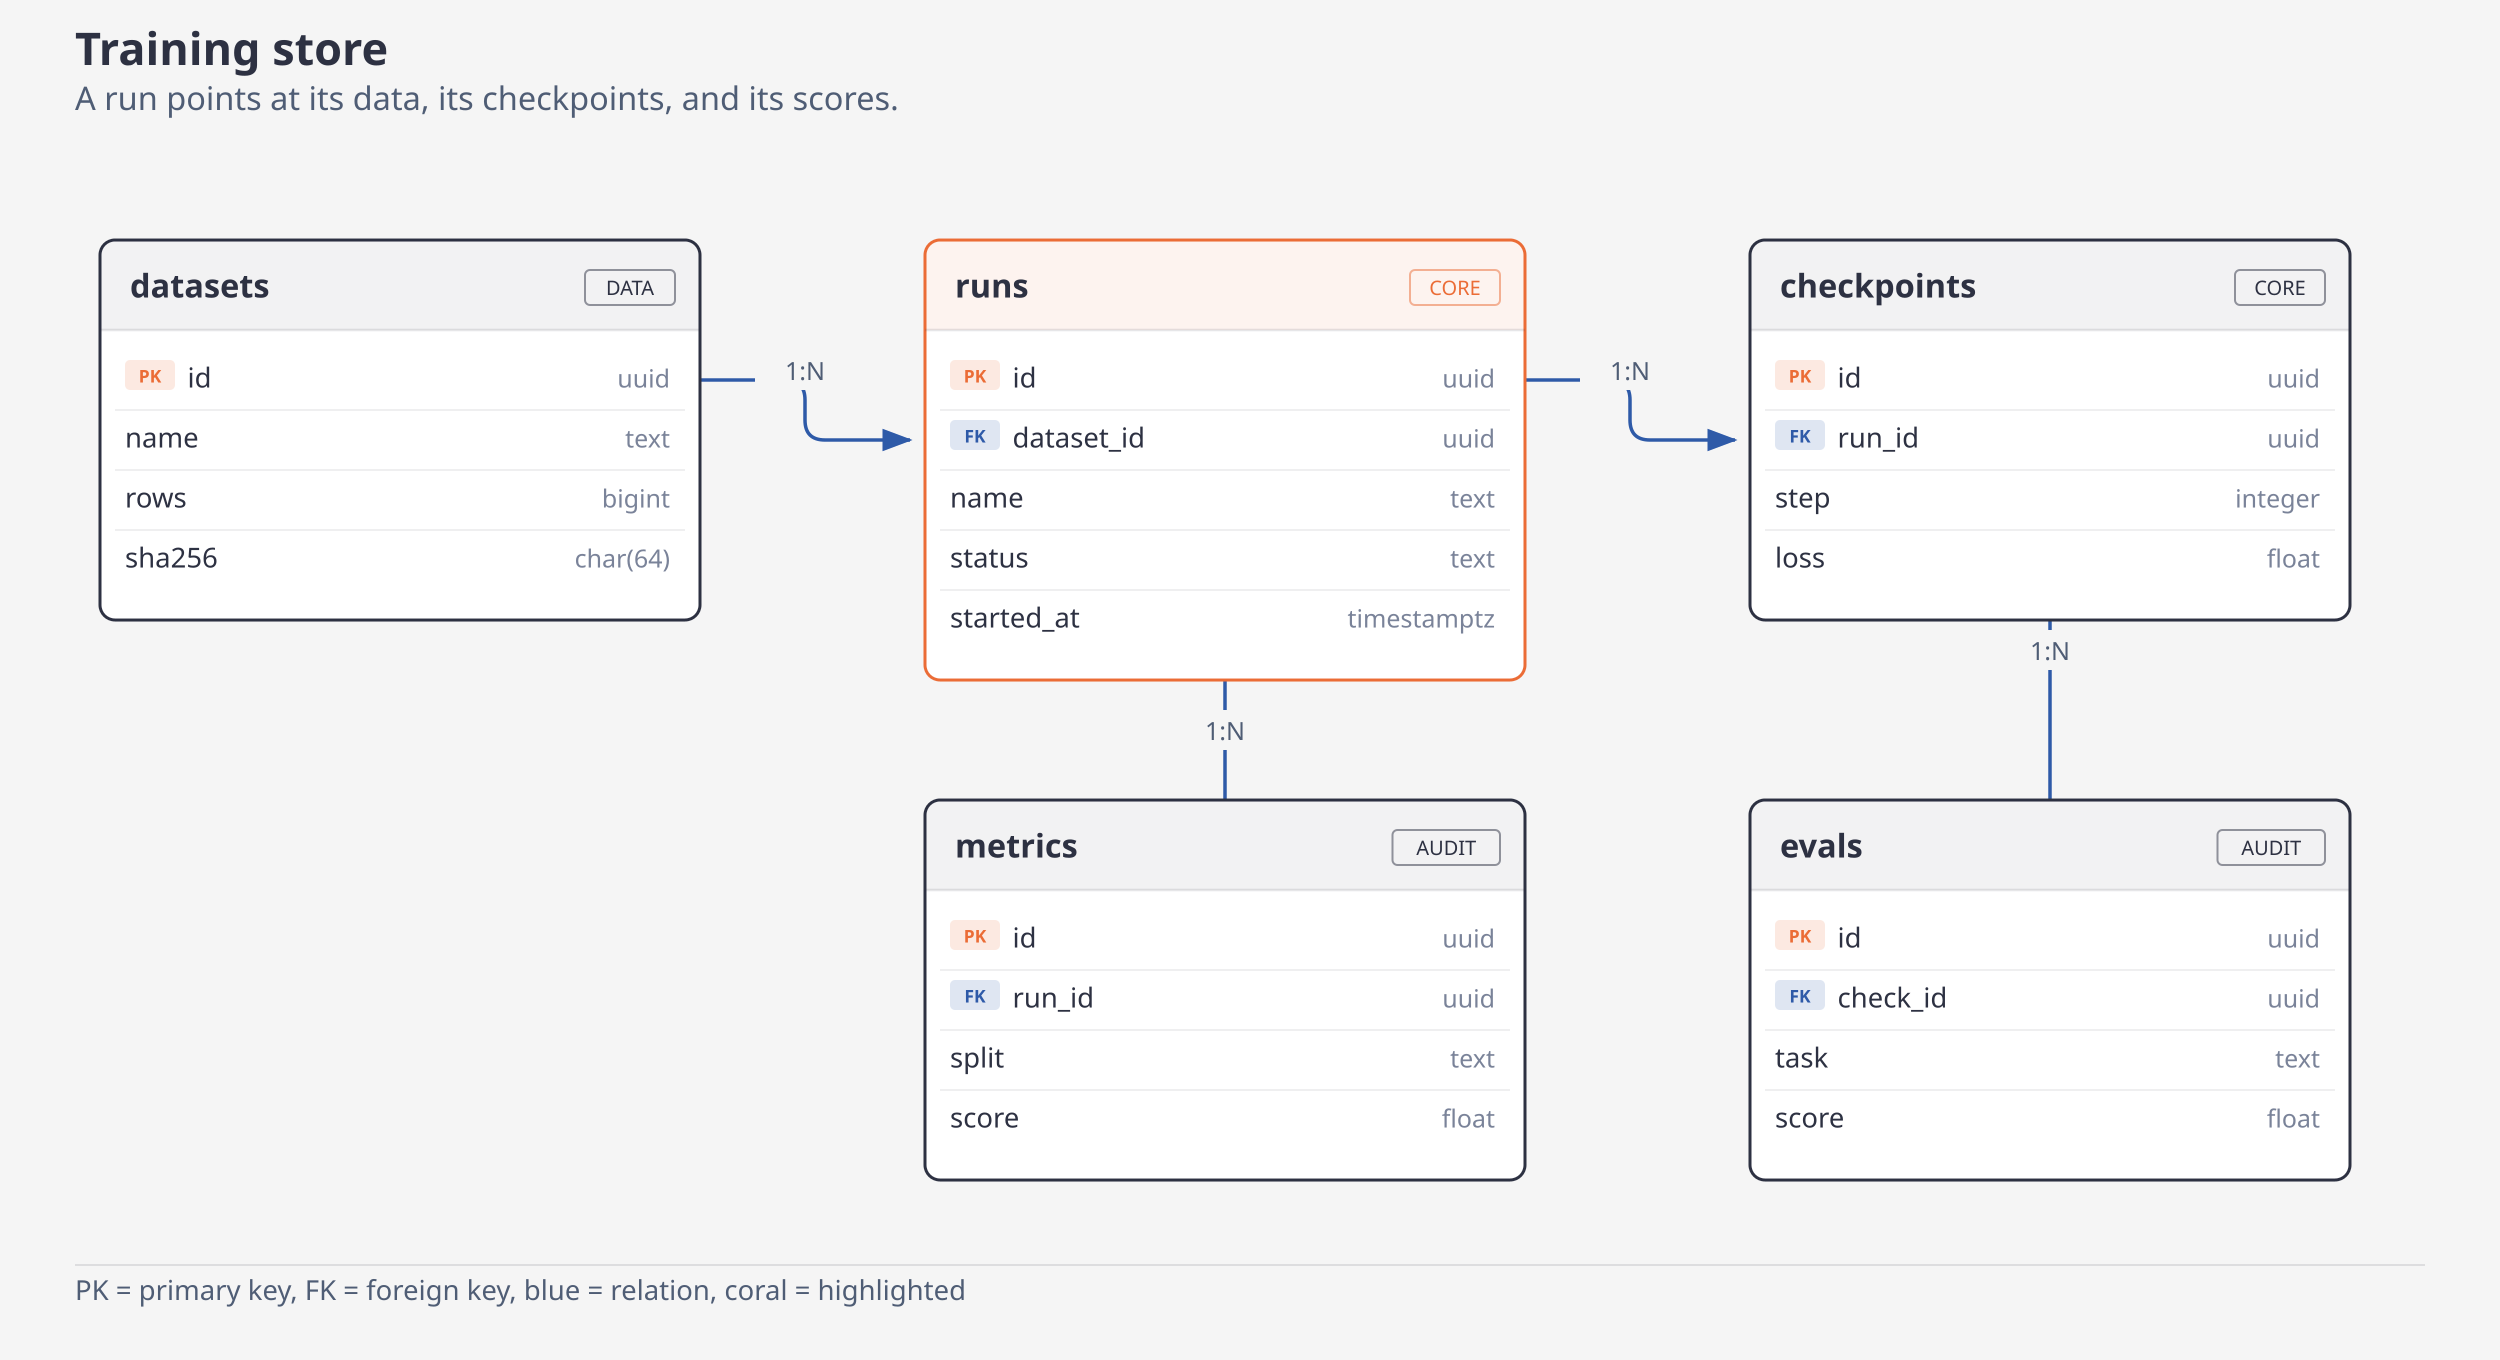
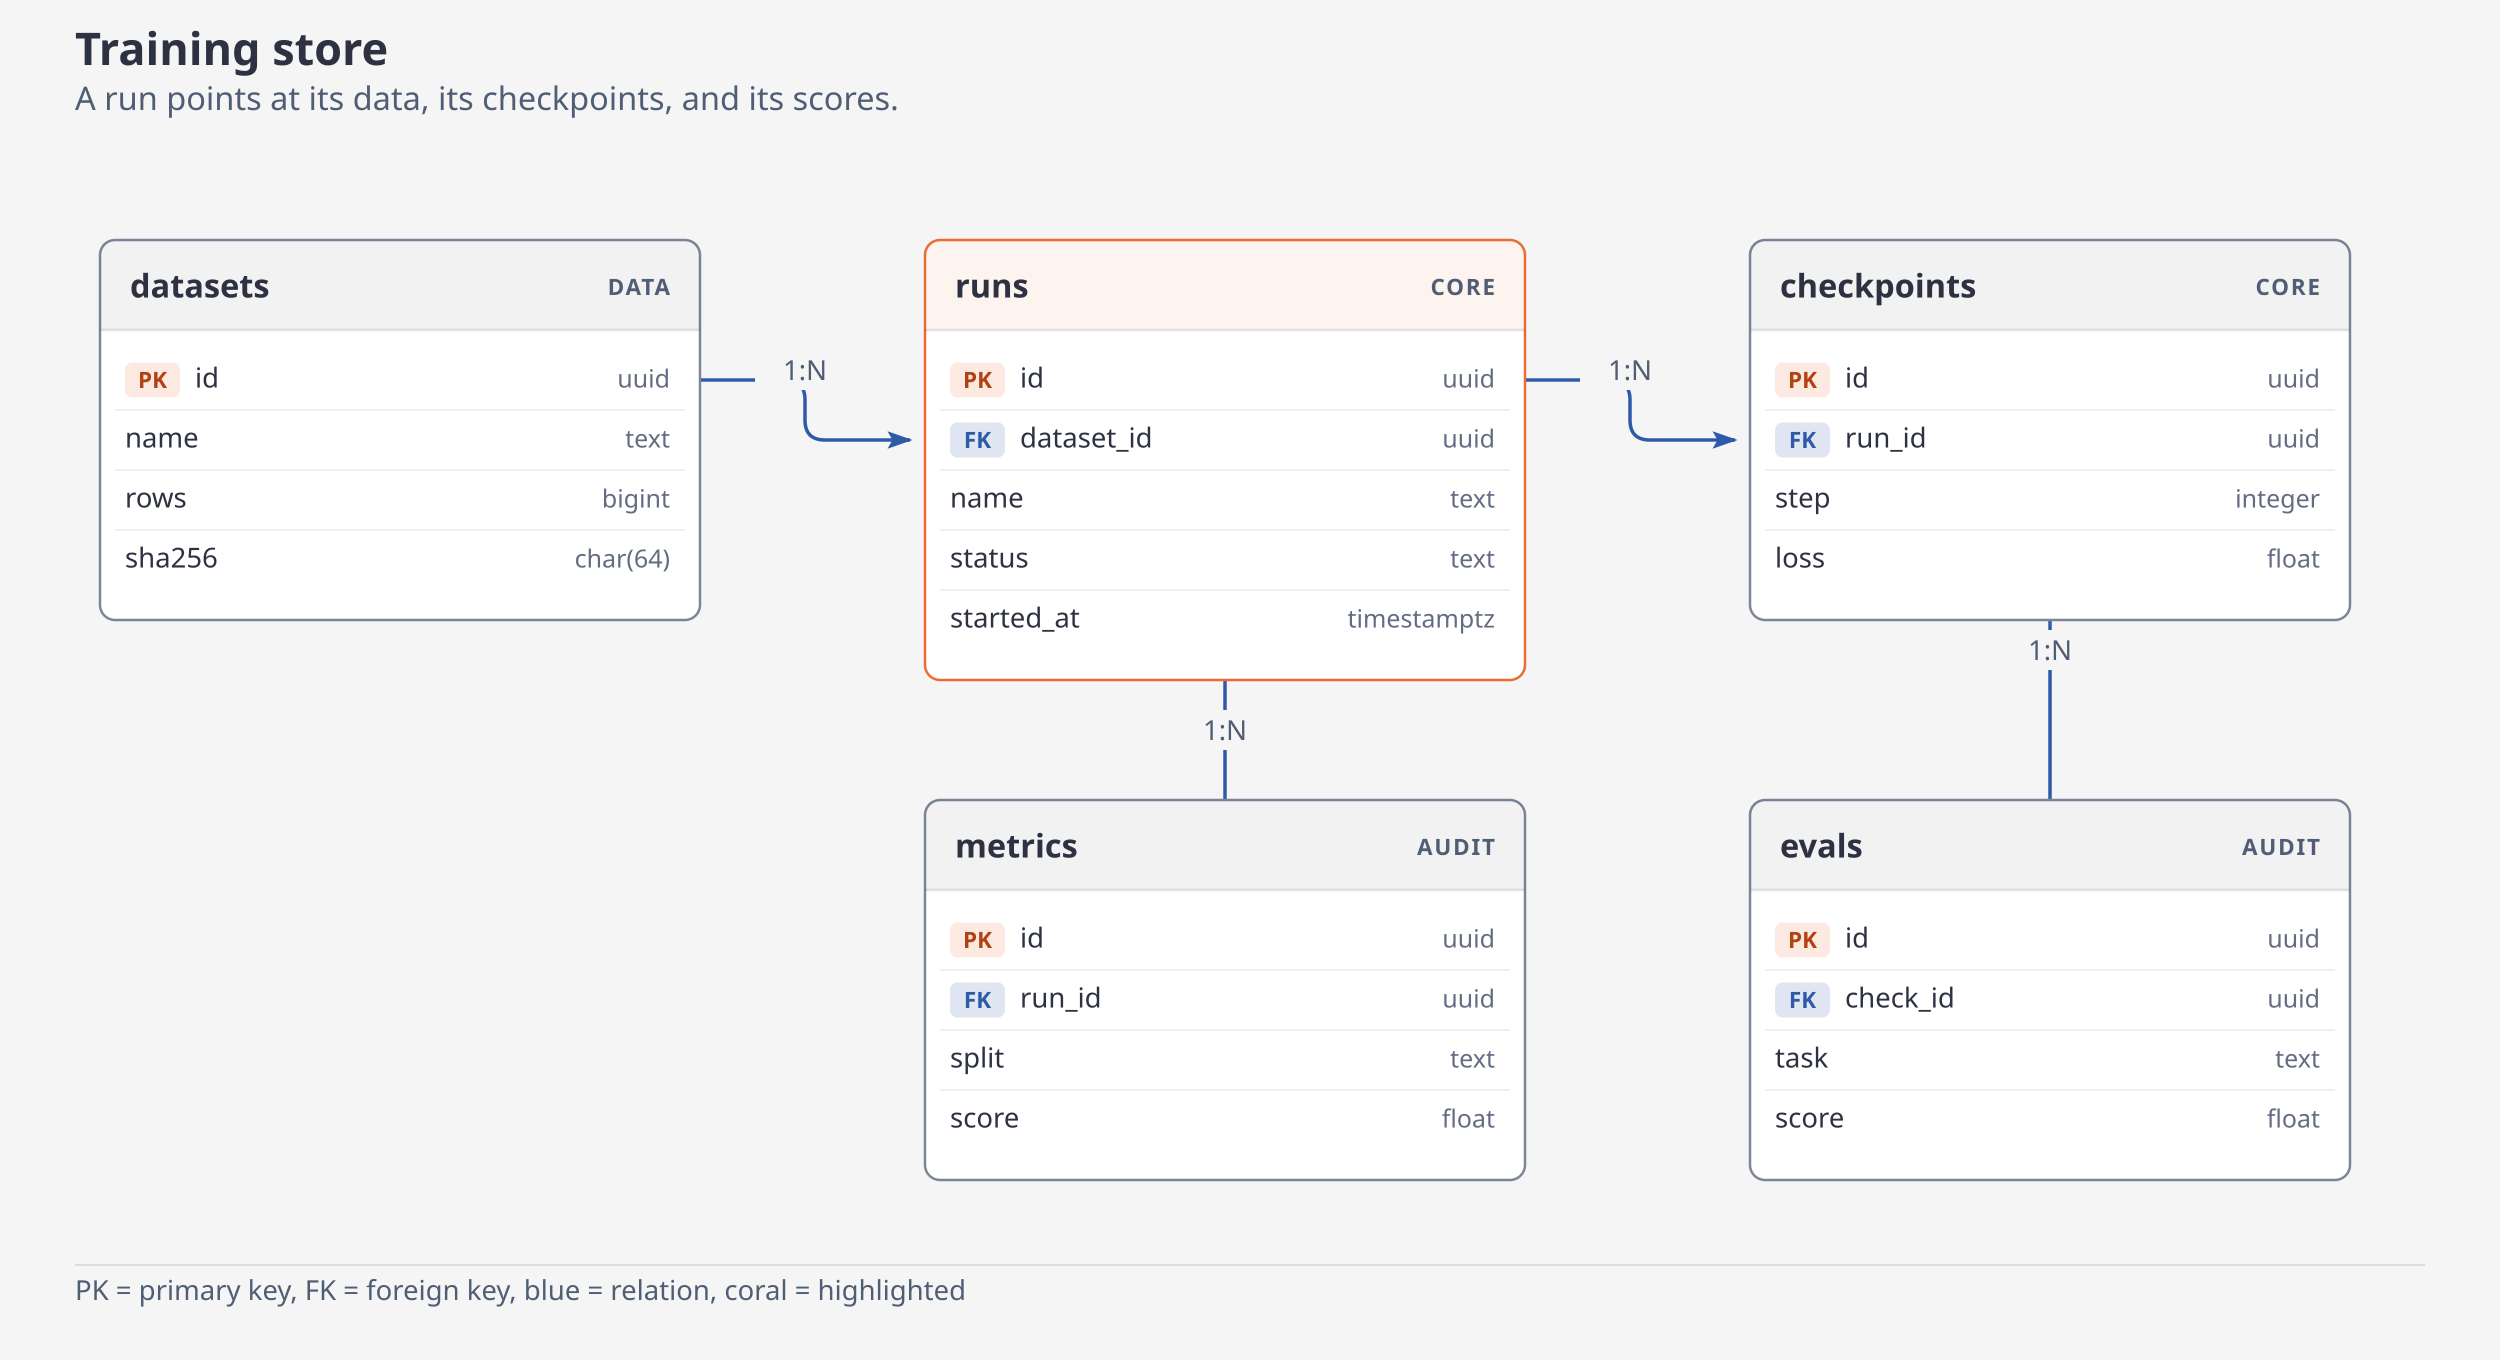
<svg xmlns="http://www.w3.org/2000/svg" role="graphics-document" aria-roledescription="database schema" viewBox="0 0 1000 544" width="1000">
  <rect width="1000" height="544" fill="#f5f5f5" aria-hidden="true" />
  <defs>
-     <marker id="a" markerWidth="12" markerHeight="9" refX="11" refY="4.5" orient="auto" markerUnits="userSpaceOnUse">
-       <polygon points="0 0,12 4.5,0 9" fill="#4f5d75" />
+     <marker id="a" markerWidth="10" markerHeight="7" refX="9" refY="3.5" orient="auto" markerUnits="userSpaceOnUse">
+       <polygon points="0 0,10 3.5,0 7,2 3.5" fill="#4f5d75" />
    </marker>
-     <marker id="aa" markerWidth="12" markerHeight="9" refX="11" refY="4.5" orient="auto" markerUnits="userSpaceOnUse">
-       <polygon points="0 0,12 4.5,0 9" fill="#eb6c36" />
+     <marker id="aa" markerWidth="10" markerHeight="7" refX="9" refY="3.5" orient="auto" markerUnits="userSpaceOnUse">
+       <polygon points="0 0,10 3.5,0 7,2 3.5" fill="#eb6c36" />
    </marker>
-     <marker id="al" markerWidth="12" markerHeight="9" refX="11" refY="4.5" orient="auto" markerUnits="userSpaceOnUse">
-       <polygon points="0 0,12 4.5,0 9" fill="#2e5aa8" />
+     <marker id="al" markerWidth="10" markerHeight="7" refX="9" refY="3.5" orient="auto" markerUnits="userSpaceOnUse">
+       <polygon points="0 0,10 3.5,0 7,2 3.5" fill="#2e5aa8" />
    </marker>
-     <marker id="ar" markerWidth="12" markerHeight="9" refX="11" refY="4.5" orient="auto" markerUnits="userSpaceOnUse">
-       <polygon points="0 0,12 4.5,0 9" fill="#7a8399" />
+     <marker id="ar" markerWidth="10" markerHeight="7" refX="9" refY="3.5" orient="auto" markerUnits="userSpaceOnUse">
+       <polygon points="0 0,10 3.5,0 7,2 3.5" fill="#636c82" />
    </marker>
  </defs>
  <text x="30" y="26" font-size="18" font-weight="600" font-family="system-ui, 'Segoe UI', sans-serif" fill="#2d3142">Training store</text>
  <text x="30" y="44" font-size="13" font-family="system-ui, 'Segoe UI', sans-serif" fill="#4f5d75">A run points at its data, its checkpoints, and its scores.</text>
  <path d="M280,152 L314,152 Q322,152 322,160 L322,168 Q322,176 330,176 L364,176" fill="none" stroke="#2e5aa8" stroke-width="1.4" marker-end="url(#al)" data-from="datasets" data-to="runs" data-label="1:N" data-id="datasets-&gt;runs:1:N" data-from-port="id" data-to-port="dataset_id" role="graphics-symbol" aria-roledescription="relation" aria-label="datasets to runs: 1:N" />
  <rect x="302" y="140" width="40" height="16" rx="2" fill="#f5f5f5" aria-hidden="true" />
-   <text x="322" y="152" font-size="10" font-family="system-ui, 'Segoe UI', sans-serif" fill="#4f5d75" text-anchor="middle" aria-hidden="true">1:N</text>
+   <text x="322" y="152" font-size="11" font-family="system-ui, 'Segoe UI', sans-serif" fill="#4f5d75" text-anchor="middle" aria-hidden="true">1:N</text>
  <path d="M610,152 L644,152 Q652,152 652,160 L652,168 Q652,176 660,176 L694,176" fill="none" stroke="#2e5aa8" stroke-width="1.4" marker-end="url(#al)" data-from="runs" data-to="checks" data-label="1:N" data-id="runs-&gt;checks:1:N" data-from-port="id" data-to-port="run_id" role="graphics-symbol" aria-roledescription="relation" aria-label="runs to checkpoints: 1:N" />
  <rect x="632" y="140" width="40" height="16" rx="2" fill="#f5f5f5" aria-hidden="true" />
-   <text x="652" y="152" font-size="10" font-family="system-ui, 'Segoe UI', sans-serif" fill="#4f5d75" text-anchor="middle" aria-hidden="true">1:N</text>
+   <text x="652" y="152" font-size="11" font-family="system-ui, 'Segoe UI', sans-serif" fill="#4f5d75" text-anchor="middle" aria-hidden="true">1:N</text>
  <path d="M490,152 L490,400" fill="none" stroke="#2e5aa8" stroke-width="1.4" marker-end="url(#al)" data-from="runs" data-to="metrics" data-label="1:N" data-id="runs-&gt;metrics:1:N" data-from-port="id" data-to-port="run_id" role="graphics-symbol" aria-roledescription="relation" aria-label="runs to metrics: 1:N" />
  <rect x="470" y="284" width="40" height="16" rx="2" fill="#f5f5f5" aria-hidden="true" />
-   <text x="490" y="296" font-size="10" font-family="system-ui, 'Segoe UI', sans-serif" fill="#4f5d75" text-anchor="middle" aria-hidden="true">1:N</text>
+   <text x="490" y="296" font-size="11" font-family="system-ui, 'Segoe UI', sans-serif" fill="#4f5d75" text-anchor="middle" aria-hidden="true">1:N</text>
  <path d="M820,152 L820,400" fill="none" stroke="#2e5aa8" stroke-width="1.4" marker-end="url(#al)" data-from="checks" data-to="evals" data-label="1:N" data-id="checks-&gt;evals:1:N" data-from-port="id" data-to-port="check_id" role="graphics-symbol" aria-roledescription="relation" aria-label="checkpoints to evals: 1:N" />
  <rect x="800" y="252" width="40" height="16" rx="2" fill="#f5f5f5" aria-hidden="true" />
-   <text x="820" y="264" font-size="10" font-family="system-ui, 'Segoe UI', sans-serif" fill="#4f5d75" text-anchor="middle" aria-hidden="true">1:N</text>
-   <rect x="40" y="96" width="240" height="152" rx="6" fill="#ffffff" stroke="#2d3142" stroke-width="1.2" data-node="datasets" data-label="datasets" role="graphics-symbol" aria-roledescription="table" aria-label="datasets: id (primary key), name, rows, sha256" />
+   <text x="820" y="264" font-size="11" font-family="system-ui, 'Segoe UI', sans-serif" fill="#4f5d75" text-anchor="middle" aria-hidden="true">1:N</text>
+   <rect x="40" y="96" width="240" height="152" rx="6" fill="#ffffff" stroke="#7d8699" stroke-width="1" data-node="datasets" data-label="datasets" role="graphics-symbol" aria-roledescription="table" aria-label="datasets: id (primary key), name, rows, sha256" />
  <path d="M40,132 L40,102 Q40,96 46,96 L274,96 Q280,96 280,102 L280,132 Z" fill="rgba(45,49,66,0.06)" aria-hidden="true" />
  <line x1="40" y1="132" x2="280" y2="132" stroke="rgba(45,49,66,0.12)" stroke-width="1" aria-hidden="true" />
  <text x="52" y="119" font-size="13" font-weight="600" font-family="system-ui, 'Segoe UI', sans-serif" fill="#2d3142" data-role="table" aria-hidden="true">datasets</text>
-   <rect x="234" y="108" width="36" height="14" rx="2" fill="none" stroke="#2d3142" stroke-opacity=".5" stroke-width=".8" aria-hidden="true" />
-   <text x="252" y="118" font-size="8" font-family="system-ui, 'Segoe UI', sans-serif" fill="#2d3142" text-anchor="middle" aria-hidden="true">DATA</text>
-   <rect x="50" y="144" width="20" height="12" rx="2" fill="#eb6c36" fill-opacity=".15" aria-hidden="true" />
-   <text x="60" y="153" font-size="7" font-weight="600" font-family="system-ui, 'Segoe UI', sans-serif" fill="#eb6c36" text-anchor="middle" aria-hidden="true">PK</text>
-   <text x="75" y="155" font-size="11" font-family="system-ui, 'Segoe UI', sans-serif" fill="#2d3142" aria-hidden="true">id</text>
-   <text x="268" y="155" font-size="10" font-family="system-ui, 'Segoe UI', sans-serif" fill="#7a8399" text-anchor="end" aria-hidden="true">uuid</text>
+   <text x="268" y="118" font-size="9" font-weight="600" font-family="system-ui, 'Segoe UI', sans-serif" letter-spacing="0.7" fill="#4f5d75" text-anchor="end" aria-hidden="true">DATA</text>
+   <rect x="50" y="145" width="22" height="14" rx="3" fill="#eb6c36" fill-opacity=".15" aria-hidden="true" />
+   <text x="61" y="155.2" font-size="9" font-weight="700" font-family="system-ui, 'Segoe UI', sans-serif" fill="#b34212" text-anchor="middle" aria-hidden="true">PK</text>
+   <text x="78" y="155" font-size="11" font-family="system-ui, 'Segoe UI', sans-serif" fill="#2d3142" aria-hidden="true">id</text>
+   <text x="268" y="155" font-size="10" font-family="system-ui, 'Segoe UI', sans-serif" fill="#636c82" text-anchor="end" aria-hidden="true">uuid</text>
  <line x1="46" y1="164" x2="274" y2="164" stroke="rgba(45,49,66,0.12)" stroke-width="0.5" aria-hidden="true" />
  <text x="50" y="179" font-size="11" font-family="system-ui, 'Segoe UI', sans-serif" fill="#2d3142" aria-hidden="true">name</text>
-   <text x="268" y="179" font-size="10" font-family="system-ui, 'Segoe UI', sans-serif" fill="#7a8399" text-anchor="end" aria-hidden="true">text</text>
+   <text x="268" y="179" font-size="10" font-family="system-ui, 'Segoe UI', sans-serif" fill="#636c82" text-anchor="end" aria-hidden="true">text</text>
  <line x1="46" y1="188" x2="274" y2="188" stroke="rgba(45,49,66,0.12)" stroke-width="0.5" aria-hidden="true" />
  <text x="50" y="203" font-size="11" font-family="system-ui, 'Segoe UI', sans-serif" fill="#2d3142" aria-hidden="true">rows</text>
-   <text x="268" y="203" font-size="10" font-family="system-ui, 'Segoe UI', sans-serif" fill="#7a8399" text-anchor="end" aria-hidden="true">bigint</text>
+   <text x="268" y="203" font-size="10" font-family="system-ui, 'Segoe UI', sans-serif" fill="#636c82" text-anchor="end" aria-hidden="true">bigint</text>
  <line x1="46" y1="212" x2="274" y2="212" stroke="rgba(45,49,66,0.12)" stroke-width="0.5" aria-hidden="true" />
  <text x="50" y="227" font-size="11" font-family="system-ui, 'Segoe UI', sans-serif" fill="#2d3142" aria-hidden="true">sha256</text>
-   <text x="268" y="227" font-size="10" font-family="system-ui, 'Segoe UI', sans-serif" fill="#7a8399" text-anchor="end" aria-hidden="true">char(64)</text>
-   <rect x="370" y="96" width="240" height="176" rx="6" fill="#ffffff" stroke="#eb6c36" stroke-width="1.2" data-node="runs" data-label="runs" role="graphics-symbol" aria-roledescription="table" aria-label="runs: id (primary key), dataset_id (foreign key), name, status, started_at" />
+   <text x="268" y="227" font-size="10" font-family="system-ui, 'Segoe UI', sans-serif" fill="#636c82" text-anchor="end" aria-hidden="true">char(64)</text>
+   <rect x="370" y="96" width="240" height="176" rx="6" fill="#ffffff" stroke="#eb6c36" stroke-width="1" data-node="runs" data-label="runs" role="graphics-symbol" aria-roledescription="table" aria-label="runs: id (primary key), dataset_id (foreign key), name, status, started_at" />
  <path d="M370,132 L370,102 Q370,96 376,96 L604,96 Q610,96 610,102 L610,132 Z" fill="rgba(235,108,54,0.08)" aria-hidden="true" />
  <line x1="370" y1="132" x2="610" y2="132" stroke="rgba(45,49,66,0.12)" stroke-width="1" aria-hidden="true" />
  <text x="382" y="119" font-size="13" font-weight="600" font-family="system-ui, 'Segoe UI', sans-serif" fill="#2d3142" data-role="table" aria-hidden="true">runs</text>
-   <rect x="564" y="108" width="36" height="14" rx="2" fill="none" stroke="#eb6c36" stroke-opacity=".5" stroke-width=".8" aria-hidden="true" />
-   <text x="582" y="118" font-size="8" font-family="system-ui, 'Segoe UI', sans-serif" fill="#eb6c36" text-anchor="middle" aria-hidden="true">CORE</text>
-   <rect x="380" y="144" width="20" height="12" rx="2" fill="#eb6c36" fill-opacity=".15" aria-hidden="true" />
-   <text x="390" y="153" font-size="7" font-weight="600" font-family="system-ui, 'Segoe UI', sans-serif" fill="#eb6c36" text-anchor="middle" aria-hidden="true">PK</text>
-   <text x="405" y="155" font-size="11" font-family="system-ui, 'Segoe UI', sans-serif" fill="#2d3142" aria-hidden="true">id</text>
-   <text x="598" y="155" font-size="10" font-family="system-ui, 'Segoe UI', sans-serif" fill="#7a8399" text-anchor="end" aria-hidden="true">uuid</text>
+   <text x="598" y="118" font-size="9" font-weight="600" font-family="system-ui, 'Segoe UI', sans-serif" letter-spacing="0.7" fill="#4f5d75" text-anchor="end" aria-hidden="true">CORE</text>
+   <rect x="380" y="145" width="22" height="14" rx="3" fill="#eb6c36" fill-opacity=".15" aria-hidden="true" />
+   <text x="391" y="155.2" font-size="9" font-weight="700" font-family="system-ui, 'Segoe UI', sans-serif" fill="#b34212" text-anchor="middle" aria-hidden="true">PK</text>
+   <text x="408" y="155" font-size="11" font-family="system-ui, 'Segoe UI', sans-serif" fill="#2d3142" aria-hidden="true">id</text>
+   <text x="598" y="155" font-size="10" font-family="system-ui, 'Segoe UI', sans-serif" fill="#636c82" text-anchor="end" aria-hidden="true">uuid</text>
  <line x1="376" y1="164" x2="604" y2="164" stroke="rgba(45,49,66,0.12)" stroke-width="0.5" aria-hidden="true" />
-   <rect x="380" y="168" width="20" height="12" rx="2" fill="#2e5aa8" fill-opacity=".15" aria-hidden="true" />
-   <text x="390" y="177" font-size="7" font-weight="600" font-family="system-ui, 'Segoe UI', sans-serif" fill="#2e5aa8" text-anchor="middle" aria-hidden="true">FK</text>
-   <text x="405" y="179" font-size="11" font-family="system-ui, 'Segoe UI', sans-serif" fill="#2d3142" aria-hidden="true">dataset_id</text>
-   <text x="598" y="179" font-size="10" font-family="system-ui, 'Segoe UI', sans-serif" fill="#7a8399" text-anchor="end" aria-hidden="true">uuid</text>
+   <rect x="380" y="169" width="22" height="14" rx="3" fill="#2e5aa8" fill-opacity=".15" aria-hidden="true" />
+   <text x="391" y="179.2" font-size="9" font-weight="700" font-family="system-ui, 'Segoe UI', sans-serif" fill="#2e5aa8" text-anchor="middle" aria-hidden="true">FK</text>
+   <text x="408" y="179" font-size="11" font-family="system-ui, 'Segoe UI', sans-serif" fill="#2d3142" aria-hidden="true">dataset_id</text>
+   <text x="598" y="179" font-size="10" font-family="system-ui, 'Segoe UI', sans-serif" fill="#636c82" text-anchor="end" aria-hidden="true">uuid</text>
  <line x1="376" y1="188" x2="604" y2="188" stroke="rgba(45,49,66,0.12)" stroke-width="0.5" aria-hidden="true" />
  <text x="380" y="203" font-size="11" font-family="system-ui, 'Segoe UI', sans-serif" fill="#2d3142" aria-hidden="true">name</text>
-   <text x="598" y="203" font-size="10" font-family="system-ui, 'Segoe UI', sans-serif" fill="#7a8399" text-anchor="end" aria-hidden="true">text</text>
+   <text x="598" y="203" font-size="10" font-family="system-ui, 'Segoe UI', sans-serif" fill="#636c82" text-anchor="end" aria-hidden="true">text</text>
  <line x1="376" y1="212" x2="604" y2="212" stroke="rgba(45,49,66,0.12)" stroke-width="0.5" aria-hidden="true" />
  <text x="380" y="227" font-size="11" font-family="system-ui, 'Segoe UI', sans-serif" fill="#2d3142" aria-hidden="true">status</text>
-   <text x="598" y="227" font-size="10" font-family="system-ui, 'Segoe UI', sans-serif" fill="#7a8399" text-anchor="end" aria-hidden="true">text</text>
+   <text x="598" y="227" font-size="10" font-family="system-ui, 'Segoe UI', sans-serif" fill="#636c82" text-anchor="end" aria-hidden="true">text</text>
  <line x1="376" y1="236" x2="604" y2="236" stroke="rgba(45,49,66,0.12)" stroke-width="0.5" aria-hidden="true" />
  <text x="380" y="251" font-size="11" font-family="system-ui, 'Segoe UI', sans-serif" fill="#2d3142" aria-hidden="true">started_at</text>
-   <text x="598" y="251" font-size="10" font-family="system-ui, 'Segoe UI', sans-serif" fill="#7a8399" text-anchor="end" aria-hidden="true">timestamptz</text>
-   <rect x="700" y="96" width="240" height="152" rx="6" fill="#ffffff" stroke="#2d3142" stroke-width="1.2" data-node="checks" data-label="checkpoints" role="graphics-symbol" aria-roledescription="table" aria-label="checkpoints: id (primary key), run_id (foreign key), step, loss" />
+   <text x="598" y="251" font-size="10" font-family="system-ui, 'Segoe UI', sans-serif" fill="#636c82" text-anchor="end" aria-hidden="true">timestamptz</text>
+   <rect x="700" y="96" width="240" height="152" rx="6" fill="#ffffff" stroke="#7d8699" stroke-width="1" data-node="checks" data-label="checkpoints" role="graphics-symbol" aria-roledescription="table" aria-label="checkpoints: id (primary key), run_id (foreign key), step, loss" />
  <path d="M700,132 L700,102 Q700,96 706,96 L934,96 Q940,96 940,102 L940,132 Z" fill="rgba(45,49,66,0.06)" aria-hidden="true" />
  <line x1="700" y1="132" x2="940" y2="132" stroke="rgba(45,49,66,0.12)" stroke-width="1" aria-hidden="true" />
  <text x="712" y="119" font-size="13" font-weight="600" font-family="system-ui, 'Segoe UI', sans-serif" fill="#2d3142" data-role="table" aria-hidden="true">checkpoints</text>
-   <rect x="894" y="108" width="36" height="14" rx="2" fill="none" stroke="#2d3142" stroke-opacity=".5" stroke-width=".8" aria-hidden="true" />
-   <text x="912" y="118" font-size="8" font-family="system-ui, 'Segoe UI', sans-serif" fill="#2d3142" text-anchor="middle" aria-hidden="true">CORE</text>
-   <rect x="710" y="144" width="20" height="12" rx="2" fill="#eb6c36" fill-opacity=".15" aria-hidden="true" />
-   <text x="720" y="153" font-size="7" font-weight="600" font-family="system-ui, 'Segoe UI', sans-serif" fill="#eb6c36" text-anchor="middle" aria-hidden="true">PK</text>
-   <text x="735" y="155" font-size="11" font-family="system-ui, 'Segoe UI', sans-serif" fill="#2d3142" aria-hidden="true">id</text>
-   <text x="928" y="155" font-size="10" font-family="system-ui, 'Segoe UI', sans-serif" fill="#7a8399" text-anchor="end" aria-hidden="true">uuid</text>
+   <text x="928" y="118" font-size="9" font-weight="600" font-family="system-ui, 'Segoe UI', sans-serif" letter-spacing="0.7" fill="#4f5d75" text-anchor="end" aria-hidden="true">CORE</text>
+   <rect x="710" y="145" width="22" height="14" rx="3" fill="#eb6c36" fill-opacity=".15" aria-hidden="true" />
+   <text x="721" y="155.2" font-size="9" font-weight="700" font-family="system-ui, 'Segoe UI', sans-serif" fill="#b34212" text-anchor="middle" aria-hidden="true">PK</text>
+   <text x="738" y="155" font-size="11" font-family="system-ui, 'Segoe UI', sans-serif" fill="#2d3142" aria-hidden="true">id</text>
+   <text x="928" y="155" font-size="10" font-family="system-ui, 'Segoe UI', sans-serif" fill="#636c82" text-anchor="end" aria-hidden="true">uuid</text>
  <line x1="706" y1="164" x2="934" y2="164" stroke="rgba(45,49,66,0.12)" stroke-width="0.5" aria-hidden="true" />
-   <rect x="710" y="168" width="20" height="12" rx="2" fill="#2e5aa8" fill-opacity=".15" aria-hidden="true" />
-   <text x="720" y="177" font-size="7" font-weight="600" font-family="system-ui, 'Segoe UI', sans-serif" fill="#2e5aa8" text-anchor="middle" aria-hidden="true">FK</text>
-   <text x="735" y="179" font-size="11" font-family="system-ui, 'Segoe UI', sans-serif" fill="#2d3142" aria-hidden="true">run_id</text>
-   <text x="928" y="179" font-size="10" font-family="system-ui, 'Segoe UI', sans-serif" fill="#7a8399" text-anchor="end" aria-hidden="true">uuid</text>
+   <rect x="710" y="169" width="22" height="14" rx="3" fill="#2e5aa8" fill-opacity=".15" aria-hidden="true" />
+   <text x="721" y="179.2" font-size="9" font-weight="700" font-family="system-ui, 'Segoe UI', sans-serif" fill="#2e5aa8" text-anchor="middle" aria-hidden="true">FK</text>
+   <text x="738" y="179" font-size="11" font-family="system-ui, 'Segoe UI', sans-serif" fill="#2d3142" aria-hidden="true">run_id</text>
+   <text x="928" y="179" font-size="10" font-family="system-ui, 'Segoe UI', sans-serif" fill="#636c82" text-anchor="end" aria-hidden="true">uuid</text>
  <line x1="706" y1="188" x2="934" y2="188" stroke="rgba(45,49,66,0.12)" stroke-width="0.5" aria-hidden="true" />
  <text x="710" y="203" font-size="11" font-family="system-ui, 'Segoe UI', sans-serif" fill="#2d3142" aria-hidden="true">step</text>
-   <text x="928" y="203" font-size="10" font-family="system-ui, 'Segoe UI', sans-serif" fill="#7a8399" text-anchor="end" aria-hidden="true">integer</text>
+   <text x="928" y="203" font-size="10" font-family="system-ui, 'Segoe UI', sans-serif" fill="#636c82" text-anchor="end" aria-hidden="true">integer</text>
  <line x1="706" y1="212" x2="934" y2="212" stroke="rgba(45,49,66,0.12)" stroke-width="0.5" aria-hidden="true" />
  <text x="710" y="227" font-size="11" font-family="system-ui, 'Segoe UI', sans-serif" fill="#2d3142" aria-hidden="true">loss</text>
-   <text x="928" y="227" font-size="10" font-family="system-ui, 'Segoe UI', sans-serif" fill="#7a8399" text-anchor="end" aria-hidden="true">float</text>
-   <rect x="370" y="320" width="240" height="152" rx="6" fill="#ffffff" stroke="#2d3142" stroke-width="1.2" data-node="metrics" data-label="metrics" role="graphics-symbol" aria-roledescription="table" aria-label="metrics: id (primary key), run_id (foreign key), split, score" />
+   <text x="928" y="227" font-size="10" font-family="system-ui, 'Segoe UI', sans-serif" fill="#636c82" text-anchor="end" aria-hidden="true">float</text>
+   <rect x="370" y="320" width="240" height="152" rx="6" fill="#ffffff" stroke="#7d8699" stroke-width="1" data-node="metrics" data-label="metrics" role="graphics-symbol" aria-roledescription="table" aria-label="metrics: id (primary key), run_id (foreign key), split, score" />
  <path d="M370,356 L370,326 Q370,320 376,320 L604,320 Q610,320 610,326 L610,356 Z" fill="rgba(45,49,66,0.06)" aria-hidden="true" />
  <line x1="370" y1="356" x2="610" y2="356" stroke="rgba(45,49,66,0.12)" stroke-width="1" aria-hidden="true" />
  <text x="382" y="343" font-size="13" font-weight="600" font-family="system-ui, 'Segoe UI', sans-serif" fill="#2d3142" data-role="table" aria-hidden="true">metrics</text>
-   <rect x="557" y="332" width="43" height="14" rx="2" fill="none" stroke="#2d3142" stroke-opacity=".5" stroke-width=".8" aria-hidden="true" />
-   <text x="578.5" y="342" font-size="8" font-family="system-ui, 'Segoe UI', sans-serif" fill="#2d3142" text-anchor="middle" aria-hidden="true">AUDIT</text>
-   <rect x="380" y="368" width="20" height="12" rx="2" fill="#eb6c36" fill-opacity=".15" aria-hidden="true" />
-   <text x="390" y="377" font-size="7" font-weight="600" font-family="system-ui, 'Segoe UI', sans-serif" fill="#eb6c36" text-anchor="middle" aria-hidden="true">PK</text>
-   <text x="405" y="379" font-size="11" font-family="system-ui, 'Segoe UI', sans-serif" fill="#2d3142" aria-hidden="true">id</text>
-   <text x="598" y="379" font-size="10" font-family="system-ui, 'Segoe UI', sans-serif" fill="#7a8399" text-anchor="end" aria-hidden="true">uuid</text>
+   <text x="598" y="342" font-size="9" font-weight="600" font-family="system-ui, 'Segoe UI', sans-serif" letter-spacing="0.7" fill="#4f5d75" text-anchor="end" aria-hidden="true">AUDIT</text>
+   <rect x="380" y="369" width="22" height="14" rx="3" fill="#eb6c36" fill-opacity=".15" aria-hidden="true" />
+   <text x="391" y="379.2" font-size="9" font-weight="700" font-family="system-ui, 'Segoe UI', sans-serif" fill="#b34212" text-anchor="middle" aria-hidden="true">PK</text>
+   <text x="408" y="379" font-size="11" font-family="system-ui, 'Segoe UI', sans-serif" fill="#2d3142" aria-hidden="true">id</text>
+   <text x="598" y="379" font-size="10" font-family="system-ui, 'Segoe UI', sans-serif" fill="#636c82" text-anchor="end" aria-hidden="true">uuid</text>
  <line x1="376" y1="388" x2="604" y2="388" stroke="rgba(45,49,66,0.12)" stroke-width="0.5" aria-hidden="true" />
-   <rect x="380" y="392" width="20" height="12" rx="2" fill="#2e5aa8" fill-opacity=".15" aria-hidden="true" />
-   <text x="390" y="401" font-size="7" font-weight="600" font-family="system-ui, 'Segoe UI', sans-serif" fill="#2e5aa8" text-anchor="middle" aria-hidden="true">FK</text>
-   <text x="405" y="403" font-size="11" font-family="system-ui, 'Segoe UI', sans-serif" fill="#2d3142" aria-hidden="true">run_id</text>
-   <text x="598" y="403" font-size="10" font-family="system-ui, 'Segoe UI', sans-serif" fill="#7a8399" text-anchor="end" aria-hidden="true">uuid</text>
+   <rect x="380" y="393" width="22" height="14" rx="3" fill="#2e5aa8" fill-opacity=".15" aria-hidden="true" />
+   <text x="391" y="403.2" font-size="9" font-weight="700" font-family="system-ui, 'Segoe UI', sans-serif" fill="#2e5aa8" text-anchor="middle" aria-hidden="true">FK</text>
+   <text x="408" y="403" font-size="11" font-family="system-ui, 'Segoe UI', sans-serif" fill="#2d3142" aria-hidden="true">run_id</text>
+   <text x="598" y="403" font-size="10" font-family="system-ui, 'Segoe UI', sans-serif" fill="#636c82" text-anchor="end" aria-hidden="true">uuid</text>
  <line x1="376" y1="412" x2="604" y2="412" stroke="rgba(45,49,66,0.12)" stroke-width="0.5" aria-hidden="true" />
  <text x="380" y="427" font-size="11" font-family="system-ui, 'Segoe UI', sans-serif" fill="#2d3142" aria-hidden="true">split</text>
-   <text x="598" y="427" font-size="10" font-family="system-ui, 'Segoe UI', sans-serif" fill="#7a8399" text-anchor="end" aria-hidden="true">text</text>
+   <text x="598" y="427" font-size="10" font-family="system-ui, 'Segoe UI', sans-serif" fill="#636c82" text-anchor="end" aria-hidden="true">text</text>
  <line x1="376" y1="436" x2="604" y2="436" stroke="rgba(45,49,66,0.12)" stroke-width="0.5" aria-hidden="true" />
  <text x="380" y="451" font-size="11" font-family="system-ui, 'Segoe UI', sans-serif" fill="#2d3142" aria-hidden="true">score</text>
-   <text x="598" y="451" font-size="10" font-family="system-ui, 'Segoe UI', sans-serif" fill="#7a8399" text-anchor="end" aria-hidden="true">float</text>
-   <rect x="700" y="320" width="240" height="152" rx="6" fill="#ffffff" stroke="#2d3142" stroke-width="1.2" data-node="evals" data-label="evals" role="graphics-symbol" aria-roledescription="table" aria-label="evals: id (primary key), check_id (foreign key), task, score" />
+   <text x="598" y="451" font-size="10" font-family="system-ui, 'Segoe UI', sans-serif" fill="#636c82" text-anchor="end" aria-hidden="true">float</text>
+   <rect x="700" y="320" width="240" height="152" rx="6" fill="#ffffff" stroke="#7d8699" stroke-width="1" data-node="evals" data-label="evals" role="graphics-symbol" aria-roledescription="table" aria-label="evals: id (primary key), check_id (foreign key), task, score" />
  <path d="M700,356 L700,326 Q700,320 706,320 L934,320 Q940,320 940,326 L940,356 Z" fill="rgba(45,49,66,0.06)" aria-hidden="true" />
  <line x1="700" y1="356" x2="940" y2="356" stroke="rgba(45,49,66,0.12)" stroke-width="1" aria-hidden="true" />
  <text x="712" y="343" font-size="13" font-weight="600" font-family="system-ui, 'Segoe UI', sans-serif" fill="#2d3142" data-role="table" aria-hidden="true">evals</text>
-   <rect x="887" y="332" width="43" height="14" rx="2" fill="none" stroke="#2d3142" stroke-opacity=".5" stroke-width=".8" aria-hidden="true" />
-   <text x="908.5" y="342" font-size="8" font-family="system-ui, 'Segoe UI', sans-serif" fill="#2d3142" text-anchor="middle" aria-hidden="true">AUDIT</text>
-   <rect x="710" y="368" width="20" height="12" rx="2" fill="#eb6c36" fill-opacity=".15" aria-hidden="true" />
-   <text x="720" y="377" font-size="7" font-weight="600" font-family="system-ui, 'Segoe UI', sans-serif" fill="#eb6c36" text-anchor="middle" aria-hidden="true">PK</text>
-   <text x="735" y="379" font-size="11" font-family="system-ui, 'Segoe UI', sans-serif" fill="#2d3142" aria-hidden="true">id</text>
-   <text x="928" y="379" font-size="10" font-family="system-ui, 'Segoe UI', sans-serif" fill="#7a8399" text-anchor="end" aria-hidden="true">uuid</text>
+   <text x="928" y="342" font-size="9" font-weight="600" font-family="system-ui, 'Segoe UI', sans-serif" letter-spacing="0.7" fill="#4f5d75" text-anchor="end" aria-hidden="true">AUDIT</text>
+   <rect x="710" y="369" width="22" height="14" rx="3" fill="#eb6c36" fill-opacity=".15" aria-hidden="true" />
+   <text x="721" y="379.2" font-size="9" font-weight="700" font-family="system-ui, 'Segoe UI', sans-serif" fill="#b34212" text-anchor="middle" aria-hidden="true">PK</text>
+   <text x="738" y="379" font-size="11" font-family="system-ui, 'Segoe UI', sans-serif" fill="#2d3142" aria-hidden="true">id</text>
+   <text x="928" y="379" font-size="10" font-family="system-ui, 'Segoe UI', sans-serif" fill="#636c82" text-anchor="end" aria-hidden="true">uuid</text>
  <line x1="706" y1="388" x2="934" y2="388" stroke="rgba(45,49,66,0.12)" stroke-width="0.5" aria-hidden="true" />
-   <rect x="710" y="392" width="20" height="12" rx="2" fill="#2e5aa8" fill-opacity=".15" aria-hidden="true" />
-   <text x="720" y="401" font-size="7" font-weight="600" font-family="system-ui, 'Segoe UI', sans-serif" fill="#2e5aa8" text-anchor="middle" aria-hidden="true">FK</text>
-   <text x="735" y="403" font-size="11" font-family="system-ui, 'Segoe UI', sans-serif" fill="#2d3142" aria-hidden="true">check_id</text>
-   <text x="928" y="403" font-size="10" font-family="system-ui, 'Segoe UI', sans-serif" fill="#7a8399" text-anchor="end" aria-hidden="true">uuid</text>
+   <rect x="710" y="393" width="22" height="14" rx="3" fill="#2e5aa8" fill-opacity=".15" aria-hidden="true" />
+   <text x="721" y="403.2" font-size="9" font-weight="700" font-family="system-ui, 'Segoe UI', sans-serif" fill="#2e5aa8" text-anchor="middle" aria-hidden="true">FK</text>
+   <text x="738" y="403" font-size="11" font-family="system-ui, 'Segoe UI', sans-serif" fill="#2d3142" aria-hidden="true">check_id</text>
+   <text x="928" y="403" font-size="10" font-family="system-ui, 'Segoe UI', sans-serif" fill="#636c82" text-anchor="end" aria-hidden="true">uuid</text>
  <line x1="706" y1="412" x2="934" y2="412" stroke="rgba(45,49,66,0.12)" stroke-width="0.5" aria-hidden="true" />
  <text x="710" y="427" font-size="11" font-family="system-ui, 'Segoe UI', sans-serif" fill="#2d3142" aria-hidden="true">task</text>
-   <text x="928" y="427" font-size="10" font-family="system-ui, 'Segoe UI', sans-serif" fill="#7a8399" text-anchor="end" aria-hidden="true">text</text>
+   <text x="928" y="427" font-size="10" font-family="system-ui, 'Segoe UI', sans-serif" fill="#636c82" text-anchor="end" aria-hidden="true">text</text>
  <line x1="706" y1="436" x2="934" y2="436" stroke="rgba(45,49,66,0.12)" stroke-width="0.5" aria-hidden="true" />
  <text x="710" y="451" font-size="11" font-family="system-ui, 'Segoe UI', sans-serif" fill="#2d3142" aria-hidden="true">score</text>
-   <text x="928" y="451" font-size="10" font-family="system-ui, 'Segoe UI', sans-serif" fill="#7a8399" text-anchor="end" aria-hidden="true">float</text>
+   <text x="928" y="451" font-size="10" font-family="system-ui, 'Segoe UI', sans-serif" fill="#636c82" text-anchor="end" aria-hidden="true">float</text>
  <line x1="30" y1="506" x2="970" y2="506" stroke="rgba(45,49,66,0.12)" stroke-width=".8" aria-hidden="true" />
  <text x="30" y="520" font-size="11" font-family="system-ui, 'Segoe UI', sans-serif" fill="#4f5d75">PK = primary key, FK = foreign key, blue = relation, coral = highlighted</text>
</svg>
